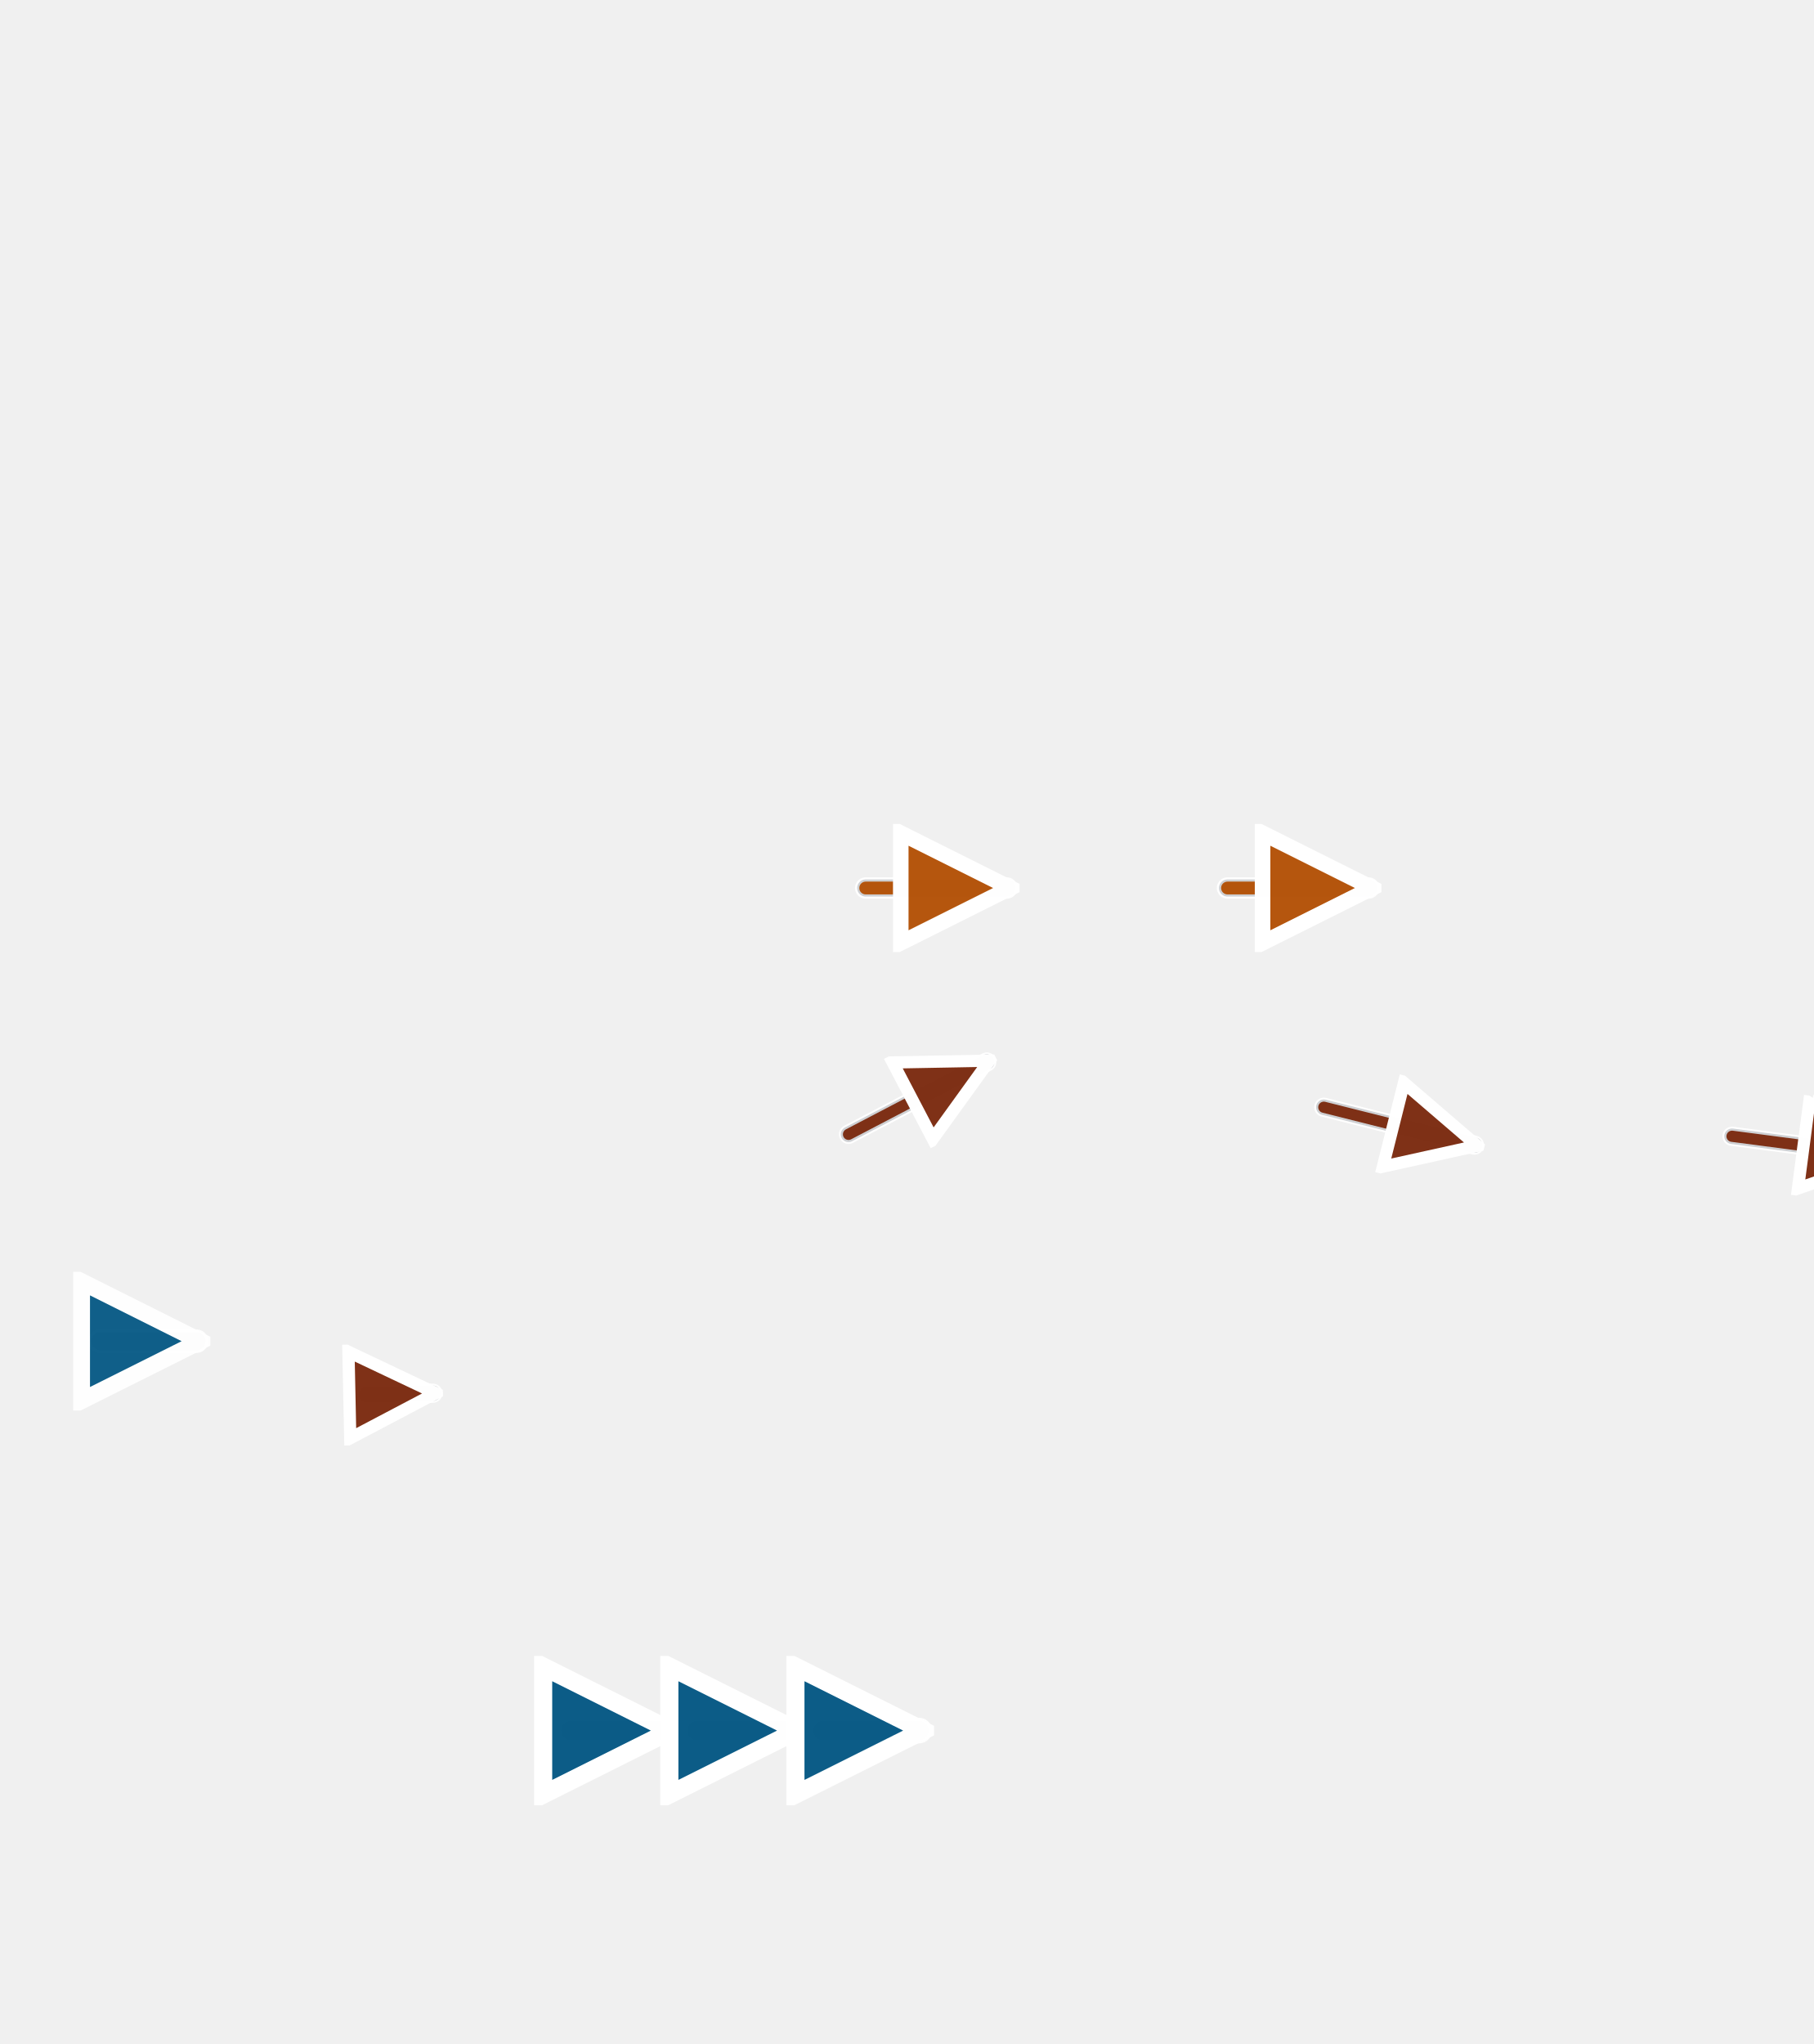
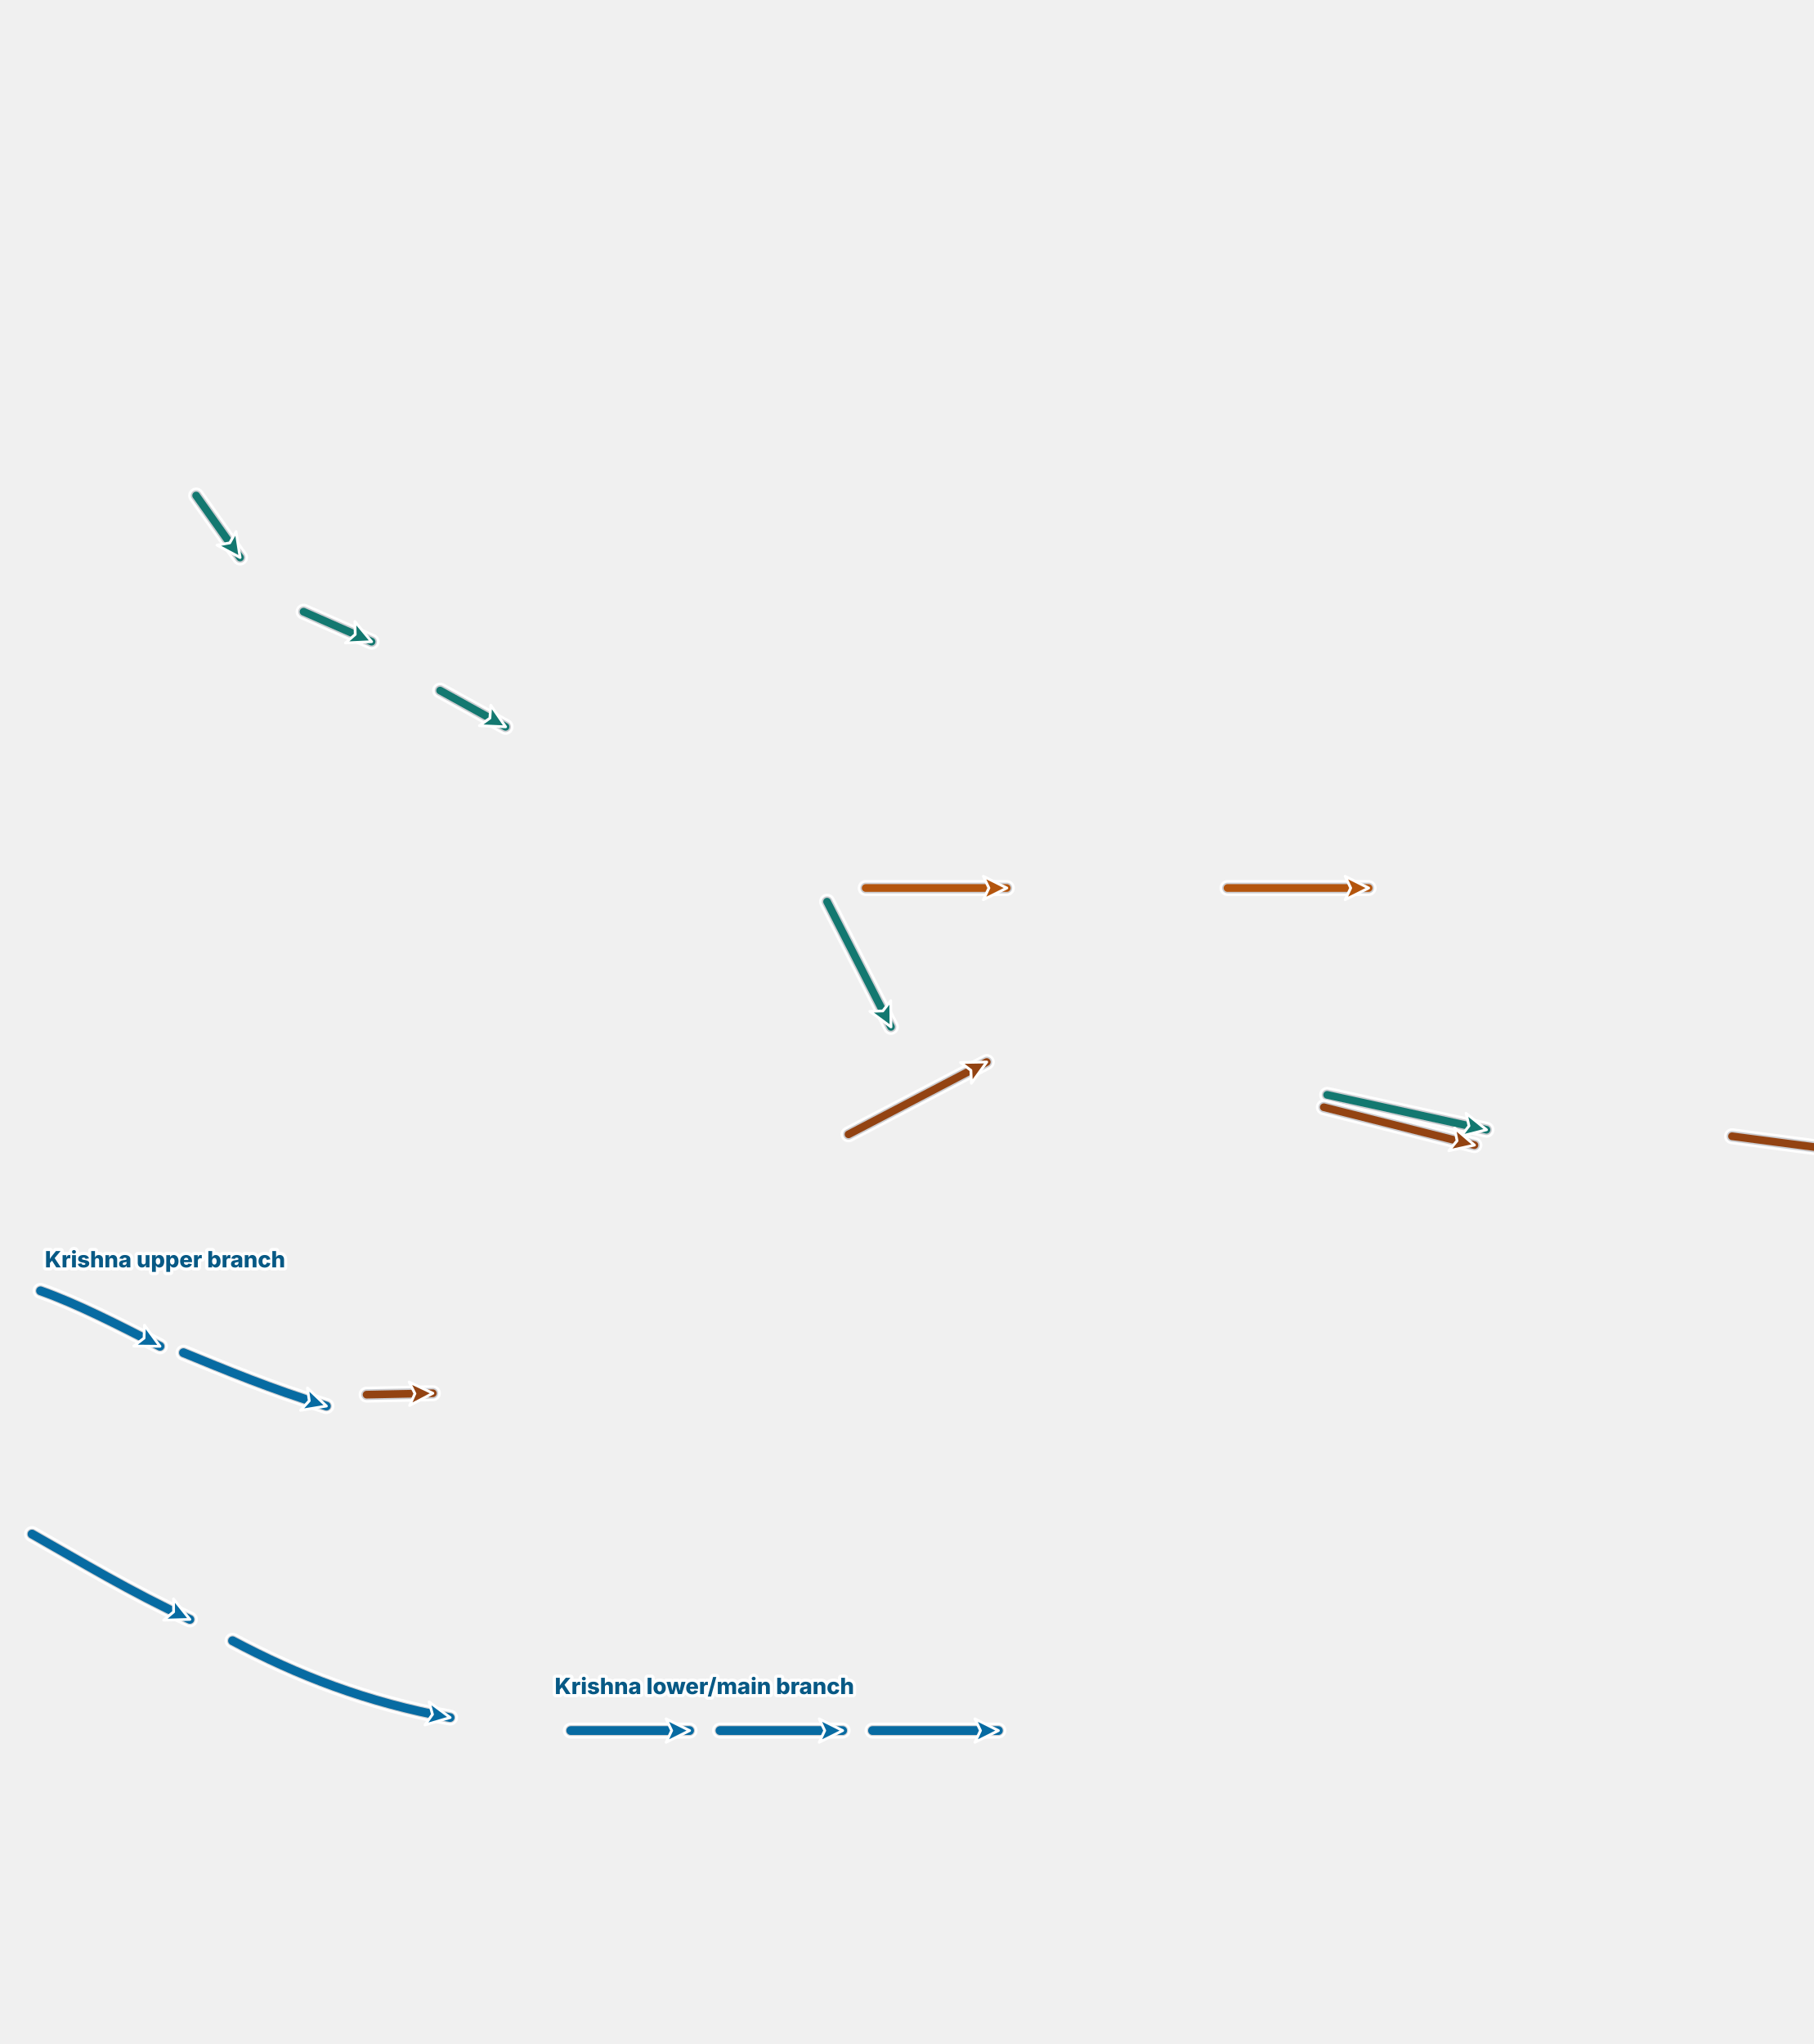
- <svg xmlns="http://www.w3.org/2000/svg" width="1700" height="1916" viewBox="0 0 1700 1916" role="img" aria-label="Major Vijayawada river and canal flow arrows; Krishna reach arrows are OSM-derived; arrow heads indicate direction of flow">
+ <svg xmlns="http://www.w3.org/2000/svg" width="1700" height="1916" viewBox="0 0 1700 1916" role="img" aria-label="Major Vijayawada river and canal flow arrows, including upper and lower Krishna branches">
  <defs>
-     <marker id="arrowhead-blue" viewBox="0 0 14 14" refX="12.6" refY="7" markerWidth="10" markerHeight="10" orient="auto-start-reverse">
-       <path d="M1 1 L13 7 L1 13 Z" fill="#075985" stroke="#ffffff" stroke-width="1.7" />
+     <marker id="head-river" markerUnits="userSpaceOnUse" viewBox="0 0 28 28" refX="25" refY="14" markerWidth="28" markerHeight="28" orient="auto">
+       <path d="M3 3 L25 14 L3 25 L8.2 14 Z" fill="#0369a1" stroke="#ffffff" stroke-width="2.6" stroke-linejoin="round" />
    </marker>
-     <marker id="arrowhead-amber" viewBox="0 0 14 14" refX="12.6" refY="7" markerWidth="10" markerHeight="10" orient="auto-start-reverse">
-       <path d="M1 1 L13 7 L1 13 Z" fill="#b45309" stroke="#ffffff" stroke-width="1.7" />
+     <marker id="head-canal" markerUnits="userSpaceOnUse" viewBox="0 0 28 28" refX="25" refY="14" markerWidth="28" markerHeight="28" orient="auto">
+       <path d="M3 3 L25 14 L3 25 L8.2 14 Z" fill="#b45309" stroke="#ffffff" stroke-width="2.6" stroke-linejoin="round" />
    </marker>
-     <marker id="arrowhead-brown" viewBox="0 0 14 14" refX="12.6" refY="7" markerWidth="9" markerHeight="9" orient="auto-start-reverse">
-       <path d="M1 1 L13 7 L1 13 Z" fill="#7c2d12" stroke="#ffffff" stroke-width="1.7" />
+     <marker id="head-budameru" markerUnits="userSpaceOnUse" viewBox="0 0 28 28" refX="25" refY="14" markerWidth="28" markerHeight="28" orient="auto">
+       <path d="M3 3 L25 14 L3 25 L8.2 14 Z" fill="#0f766e" stroke="#ffffff" stroke-width="2.6" stroke-linejoin="round" />
    </marker>
+     <marker id="head-major" markerUnits="userSpaceOnUse" viewBox="0 0 28 28" refX="25" refY="14" markerWidth="28" markerHeight="28" orient="auto">
+       <path d="M3 3 L25 14 L3 25 L8.2 14 Z" fill="#92400e" stroke="#ffffff" stroke-width="2.6" stroke-linejoin="round" />
+     </marker>
+     <style>
+       .arrow-halo {
+         fill: none;
+         stroke: #ffffff;
+         stroke-width: 15;
+         stroke-linecap: round;
+         stroke-linejoin: round;
+         opacity: 0.96;
+       }
+       .arrow-shadow {
+         fill: none;
+         stroke: #020617;
+         stroke-width: 10;
+         stroke-linecap: round;
+         stroke-linejoin: round;
+         opacity: 0.20;
+       }
+       .arrow-shaft {
+         fill: none;
+         stroke-width: 7.2;
+         stroke-linecap: round;
+         stroke-linejoin: round;
+         opacity: 0.98;
+       }
+       .river .arrow-shaft,
+       .upper-branch .arrow-shaft,
+       .lower-branch .arrow-shaft,
+       .main-branch .arrow-shaft {
+         stroke-width: 8.2;
+       }
+       .flow-label {
+         font-family: Inter, Arial, Helvetica, sans-serif;
+         font-weight: 800;
+         font-size: 21px;
+         letter-spacing: 0;
+       }
+       .halo-label {
+         fill: none;
+         stroke: #ffffff;
+         stroke-width: 6px;
+         stroke-linejoin: round;
+         paint-order: stroke;
+         opacity: 0.96;
+       }
+       .fill-label {
+         fill: #075985;
+         stroke: none;
+       }
+     </style>
  </defs>
  <rect width="1700" height="1916" fill="none" />
-   <g class="major-flow-arrow river" data-arrow-id="FD-001" data-name="Krishna River">
-     <path d="M 535.1 1622.2 L 625.2 1622.2" fill="none" stroke="#ffffff" stroke-width="24" stroke-linecap="round" stroke-linejoin="round" opacity="0.96" />
-     <path d="M 535.1 1622.2 L 625.2 1622.2" fill="none" stroke="#0f172a" stroke-width="18" stroke-linecap="round" stroke-linejoin="round" opacity="0.20" />
-     <path d="M 535.1 1622.2 L 625.2 1622.2" fill="none" stroke="#075985" stroke-width="14" stroke-linecap="round" stroke-linejoin="round" opacity="0.98" marker-end="url(#arrowhead-blue)" />
-   </g>
-   <g class="major-flow-arrow river" data-arrow-id="FD-002" data-name="Krishna River">
-     <path d="M 653.4 1622.2 L 743.5 1622.2" fill="none" stroke="#ffffff" stroke-width="24" stroke-linecap="round" stroke-linejoin="round" opacity="0.96" />
-     <path d="M 653.4 1622.2 L 743.5 1622.2" fill="none" stroke="#0f172a" stroke-width="18" stroke-linecap="round" stroke-linejoin="round" opacity="0.20" />
-     <path d="M 653.4 1622.2 L 743.5 1622.2" fill="none" stroke="#075985" stroke-width="14" stroke-linecap="round" stroke-linejoin="round" opacity="0.98" marker-end="url(#arrowhead-blue)" />
-   </g>
-   <g class="major-flow-arrow river" data-arrow-id="FD-003" data-name="Krishna River">
-     <path d="M 771.6 1622.2 L 861.7 1622.2" fill="none" stroke="#ffffff" stroke-width="24" stroke-linecap="round" stroke-linejoin="round" opacity="0.96" />
-     <path d="M 771.6 1622.2 L 861.7 1622.2" fill="none" stroke="#0f172a" stroke-width="18" stroke-linecap="round" stroke-linejoin="round" opacity="0.20" />
-     <path d="M 771.6 1622.2 L 861.7 1622.2" fill="none" stroke="#075985" stroke-width="14" stroke-linecap="round" stroke-linejoin="round" opacity="0.98" marker-end="url(#arrowhead-blue)" />
-   </g>
-   <g class="major-flow-arrow reservoir" data-arrow-id="FD-004" data-name="Krishna reservoir / Prakasam backwater reach">
-     <path d="M 94.1 1257.2 L 184.2 1257.2" fill="none" stroke="#ffffff" stroke-width="22" stroke-linecap="round" stroke-linejoin="round" opacity="0.96" />
-     <path d="M 94.1 1257.2 L 184.2 1257.2" fill="none" stroke="#0f172a" stroke-width="17" stroke-linecap="round" stroke-linejoin="round" opacity="0.20" />
-     <path d="M 94.1 1257.2 L 184.2 1257.2" fill="none" stroke="#2563eb" stroke-width="13" stroke-linecap="round" stroke-linejoin="round" opacity="0.96" marker-end="url(#arrowhead-blue)" />
-   </g>
-   <g class="major-flow-arrow canal" data-arrow-id="FD-005" data-name="Budameru Canal">
-     <path d="M 811.6 832.4 L 943.9 832.4" fill="none" stroke="#ffffff" stroke-width="20" stroke-linecap="round" stroke-linejoin="round" opacity="0.96" />
-     <path d="M 811.6 832.4 L 943.9 832.4" fill="none" stroke="#0f172a" stroke-width="16" stroke-linecap="round" stroke-linejoin="round" opacity="0.20" />
-     <path d="M 811.6 832.4 L 943.9 832.4" fill="none" stroke="#b45309" stroke-width="12" stroke-linecap="round" stroke-linejoin="round" opacity="0.98" marker-end="url(#arrowhead-amber)" />
-   </g>
-   <g class="major-flow-arrow canal" data-arrow-id="FD-006" data-name="Budameru Canal">
-     <path d="M 1150.8 832.4 L 1283.1 832.4" fill="none" stroke="#ffffff" stroke-width="20" stroke-linecap="round" stroke-linejoin="round" opacity="0.96" />
-     <path d="M 1150.8 832.4 L 1283.1 832.4" fill="none" stroke="#0f172a" stroke-width="16" stroke-linecap="round" stroke-linejoin="round" opacity="0.20" />
-     <path d="M 1150.8 832.4 L 1283.1 832.4" fill="none" stroke="#b45309" stroke-width="12" stroke-linecap="round" stroke-linejoin="round" opacity="0.98" marker-end="url(#arrowhead-amber)" />
-   </g>
-   <g class="major-flow-arrow major_canal" data-arrow-id="FD-016" data-name="Eluru Canal">
-     <path d="M 795.5 1063.3 L 925.1 995.5" fill="none" stroke="#ffffff" stroke-width="18" stroke-linecap="round" stroke-linejoin="round" opacity="0.96" />
-     <path d="M 795.5 1063.3 L 925.1 995.5" fill="none" stroke="#0f172a" stroke-width="14.5" stroke-linecap="round" stroke-linejoin="round" opacity="0.20" />
-     <path d="M 795.5 1063.3 L 925.1 995.5" fill="none" stroke="#7c2d12" stroke-width="10.5" stroke-linecap="round" stroke-linejoin="round" opacity="0.98" marker-end="url(#arrowhead-brown)" />
-   </g>
-   <g class="major-flow-arrow major_canal" data-arrow-id="FD-017" data-name="Eluru Canal">
-     <path d="M 1241.1 1037.9 L 1382.3 1073.4" fill="none" stroke="#ffffff" stroke-width="18" stroke-linecap="round" stroke-linejoin="round" opacity="0.96" />
-     <path d="M 1241.1 1037.9 L 1382.3 1073.4" fill="none" stroke="#0f172a" stroke-width="14.5" stroke-linecap="round" stroke-linejoin="round" opacity="0.20" />
-     <path d="M 1241.1 1037.9 L 1382.3 1073.4" fill="none" stroke="#7c2d12" stroke-width="10.5" stroke-linecap="round" stroke-linejoin="round" opacity="0.98" marker-end="url(#arrowhead-brown)" />
-   </g>
-   <g class="major-flow-arrow major_canal" data-arrow-id="FD-018" data-name="Eluru Canal">
-     <path d="M 1708.3 1030.5 L 1853.2 1054.1" fill="none" stroke="#ffffff" stroke-width="18" stroke-linecap="round" stroke-linejoin="round" opacity="0.96" />
-     <path d="M 1708.3 1030.5 L 1853.2 1054.1" fill="none" stroke="#0f172a" stroke-width="14.5" stroke-linecap="round" stroke-linejoin="round" opacity="0.20" />
-     <path d="M 1708.3 1030.5 L 1853.2 1054.1" fill="none" stroke="#7c2d12" stroke-width="10.5" stroke-linecap="round" stroke-linejoin="round" opacity="0.98" marker-end="url(#arrowhead-brown)" />
-   </g>
-   <g class="major-flow-arrow major_canal" data-arrow-id="FD-019" data-name="Krishna Eastern Main Canal">
-     <path d="M 343.7 1307.3 L 405.8 1306.0" fill="none" stroke="#ffffff" stroke-width="18" stroke-linecap="round" stroke-linejoin="round" opacity="0.96" />
-     <path d="M 343.7 1307.3 L 405.8 1306.0" fill="none" stroke="#0f172a" stroke-width="14.5" stroke-linecap="round" stroke-linejoin="round" opacity="0.20" />
-     <path d="M 343.7 1307.3 L 405.8 1306.0" fill="none" stroke="#7c2d12" stroke-width="10.5" stroke-linecap="round" stroke-linejoin="round" opacity="0.98" marker-end="url(#arrowhead-brown)" />
-   </g>
-   <g class="major-flow-arrow major_canal" data-arrow-id="FD-020" data-name="Ryves Canal">
-     <path d="M 1623.8 1065.1 L 1768.5 1084.1" fill="none" stroke="#ffffff" stroke-width="18" stroke-linecap="round" stroke-linejoin="round" opacity="0.96" />
-     <path d="M 1623.8 1065.1 L 1768.5 1084.1" fill="none" stroke="#0f172a" stroke-width="14.5" stroke-linecap="round" stroke-linejoin="round" opacity="0.20" />
-     <path d="M 1623.8 1065.1 L 1768.5 1084.1" fill="none" stroke="#7c2d12" stroke-width="10.5" stroke-linecap="round" stroke-linejoin="round" opacity="0.98" marker-end="url(#arrowhead-brown)" />
+   <g id="flow-direction-arrows" data-source="OSM waterbody and canal review layer; Krishna branches made explicit for dashboard readability">
+     <g class="major-flow-arrow river upper-branch" data-arrow-id="KR-UP-01" data-name="Krishna upper/northern branch">
+       <path class="arrow-halo" d="M 38 1210 C 72 1222, 111 1242, 150 1262" />
+       <path class="arrow-shadow" d="M 38 1210 C 72 1222, 111 1242, 150 1262" />
+       <path class="arrow-shaft" d="M 38 1210 C 72 1222, 111 1242, 150 1262" stroke="#0369a1" marker-end="url(#head-river)" />
+       <text class="flow-label halo-label" x="42" y="1188">Krishna upper branch</text>
+       <text class="flow-label fill-label" x="42" y="1188">Krishna upper branch</text>
+     </g>
+     <g class="major-flow-arrow river upper-branch" data-arrow-id="KR-UP-02" data-name="Krishna upper/northern branch">
+       <path class="arrow-halo" d="M 172 1268 C 211 1284, 254 1302, 306 1318" />
+       <path class="arrow-shadow" d="M 172 1268 C 211 1284, 254 1302, 306 1318" />
+       <path class="arrow-shaft" d="M 172 1268 C 211 1284, 254 1302, 306 1318" stroke="#0369a1" marker-end="url(#head-river)" />
+     </g>
+     <g class="major-flow-arrow river lower-branch" data-arrow-id="KR-LOW-01" data-name="Krishna lower/main branch">
+       <path class="arrow-halo" d="M 30 1438 C 76 1464, 122 1492, 178 1518" />
+       <path class="arrow-shadow" d="M 30 1438 C 76 1464, 122 1492, 178 1518" />
+       <path class="arrow-shaft" d="M 30 1438 C 76 1464, 122 1492, 178 1518" stroke="#0369a1" marker-end="url(#head-river)" />
+       <text class="flow-label halo-label" x="520" y="1588">Krishna lower/main branch</text>
+       <text class="flow-label fill-label" x="520" y="1588">Krishna lower/main branch</text>
+     </g>
+     <g class="major-flow-arrow river lower-branch" data-arrow-id="KR-LOW-02" data-name="Krishna lower/main branch">
+       <path class="arrow-halo" d="M 218 1538 C 278 1570, 344 1596, 422 1610" />
+       <path class="arrow-shadow" d="M 218 1538 C 278 1570, 344 1596, 422 1610" />
+       <path class="arrow-shaft" d="M 218 1538 C 278 1570, 344 1596, 422 1610" stroke="#0369a1" marker-end="url(#head-river)" />
+     </g>
+     <g class="major-flow-arrow river main-branch" data-arrow-id="KR-MAIN-01" data-name="Krishna main city reach">
+       <path class="arrow-halo" d="M 535.1 1622.2 L 646.5 1622.2" />
+       <path class="arrow-shadow" d="M 535.1 1622.2 L 646.5 1622.2" />
+       <path class="arrow-shaft" d="M 535.1 1622.2 L 646.5 1622.2" stroke="#0369a1" marker-end="url(#head-river)" />
+     </g>
+     <g class="major-flow-arrow river main-branch" data-arrow-id="KR-MAIN-02" data-name="Krishna main city reach">
+       <path class="arrow-halo" d="M 675.0 1622.2 L 790.0 1622.2" />
+       <path class="arrow-shadow" d="M 675.0 1622.2 L 790.0 1622.2" />
+       <path class="arrow-shaft" d="M 675.0 1622.2 L 790.0 1622.2" stroke="#0369a1" marker-end="url(#head-river)" />
+     </g>
+     <g class="major-flow-arrow river main-branch" data-arrow-id="KR-MAIN-03" data-name="Krishna main city reach">
+       <path class="arrow-halo" d="M 818.0 1622.2 L 936.0 1622.2" />
+       <path class="arrow-shadow" d="M 818.0 1622.2 L 936.0 1622.2" />
+       <path class="arrow-shaft" d="M 818.0 1622.2 L 936.0 1622.2" stroke="#0369a1" marker-end="url(#head-river)" />
+     </g>
+     <g class="major-flow-arrow canal" data-arrow-id="FD-005" data-name="Budameru Canal">
+       <path class="arrow-halo" d="M 811.6 832.4 L 943.9 832.4" />
+       <path class="arrow-shadow" d="M 811.6 832.4 L 943.9 832.4" />
+       <path class="arrow-shaft" d="M 811.6 832.4 L 943.9 832.4" stroke="#b45309" marker-end="url(#head-canal)" />
+     </g>
+     <g class="major-flow-arrow canal" data-arrow-id="FD-006" data-name="Budameru Canal">
+       <path class="arrow-halo" d="M 1150.8 832.4 L 1283.1 832.4" />
+       <path class="arrow-shadow" d="M 1150.8 832.4 L 1283.1 832.4" />
+       <path class="arrow-shaft" d="M 1150.8 832.4 L 1283.1 832.4" stroke="#b45309" marker-end="url(#head-canal)" />
+     </g>
+     <g class="major-flow-arrow budameru" data-arrow-id="FD-007" data-name="Budameru Canal">
+       <path class="arrow-halo" d="M 775.4 845.2 L 835.3 962.6" />
+       <path class="arrow-shadow" d="M 775.4 845.2 L 835.3 962.6" />
+       <path class="arrow-shaft" d="M 775.4 845.2 L 835.3 962.6" stroke="#0f766e" marker-end="url(#head-budameru)" />
+     </g>
+     <g class="major-flow-arrow budameru" data-arrow-id="FD-008" data-name="Budameru Canal">
+       <path class="arrow-halo" d="M 1244.2 1026.3 L 1393.6 1059.0" />
+       <path class="arrow-shadow" d="M 1244.2 1026.3 L 1393.6 1059.0" />
+       <path class="arrow-shaft" d="M 1244.2 1026.3 L 1393.6 1059.0" stroke="#0f766e" marker-end="url(#head-budameru)" />
+     </g>
+     <g class="major-flow-arrow budameru" data-arrow-id="FD-013" data-name="Budameru River">
+       <path class="arrow-halo" d="M 183.9 464.5 L 225.1 522.6" />
+       <path class="arrow-shadow" d="M 183.9 464.5 L 225.1 522.6" />
+       <path class="arrow-shaft" d="M 183.9 464.5 L 225.1 522.6" stroke="#0f766e" marker-end="url(#head-budameru)" />
+     </g>
+     <g class="major-flow-arrow budameru" data-arrow-id="FD-014" data-name="Budameru River">
+       <path class="arrow-halo" d="M 284.6 573.4 L 348.4 601.5" />
+       <path class="arrow-shadow" d="M 284.6 573.4 L 348.4 601.5" />
+       <path class="arrow-shaft" d="M 284.6 573.4 L 348.4 601.5" stroke="#0f766e" marker-end="url(#head-budameru)" />
+     </g>
+     <g class="major-flow-arrow budameru" data-arrow-id="FD-015" data-name="Budameru River">
+       <path class="arrow-halo" d="M 412.6 647.3 L 474.0 681.3" />
+       <path class="arrow-shadow" d="M 412.6 647.3 L 474.0 681.3" />
+       <path class="arrow-shaft" d="M 412.6 647.3 L 474.0 681.3" stroke="#0f766e" marker-end="url(#head-budameru)" />
+     </g>
+     <g class="major-flow-arrow major-canal" data-arrow-id="FD-025" data-name="Eluru Canal">
+       <path class="arrow-halo" d="M 795.5 1063.3 L 925.1 995.5" />
+       <path class="arrow-shadow" d="M 795.5 1063.3 L 925.1 995.5" />
+       <path class="arrow-shaft" d="M 795.5 1063.3 L 925.1 995.5" stroke="#92400e" marker-end="url(#head-major)" />
+     </g>
+     <g class="major-flow-arrow major-canal" data-arrow-id="FD-026" data-name="Eluru Canal">
+       <path class="arrow-halo" d="M 1241.1 1037.9 L 1382.3 1073.4" />
+       <path class="arrow-shadow" d="M 1241.1 1037.9 L 1382.3 1073.4" />
+       <path class="arrow-shaft" d="M 1241.1 1037.9 L 1382.3 1073.4" stroke="#92400e" marker-end="url(#head-major)" />
+     </g>
+     <g class="major-flow-arrow major-canal" data-arrow-id="FD-027" data-name="Eluru Canal">
+       <path class="arrow-halo" d="M 1708.3 1030.5 L 1853.2 1054.1" />
+       <path class="arrow-shadow" d="M 1708.3 1030.5 L 1853.2 1054.1" />
+       <path class="arrow-shaft" d="M 1708.3 1030.5 L 1853.2 1054.1" stroke="#92400e" marker-end="url(#head-major)" />
+     </g>
+     <g class="major-flow-arrow major-canal" data-arrow-id="FD-028" data-name="Krishna Eastern Main Canal">
+       <path class="arrow-halo" d="M 343.7 1307.3 L 405.8 1306.0" />
+       <path class="arrow-shadow" d="M 343.7 1307.3 L 405.8 1306.0" />
+       <path class="arrow-shaft" d="M 343.7 1307.3 L 405.8 1306.0" stroke="#92400e" marker-end="url(#head-major)" />
+     </g>
+     <g class="major-flow-arrow major-canal" data-arrow-id="FD-029" data-name="Ryves Canal">
+       <path class="arrow-halo" d="M 1623.8 1065.1 L 1768.5 1084.1" />
+       <path class="arrow-shadow" d="M 1623.8 1065.1 L 1768.5 1084.1" />
+       <path class="arrow-shaft" d="M 1623.8 1065.1 L 1768.5 1084.1" stroke="#92400e" marker-end="url(#head-major)" />
+     </g>
  </g>
</svg>
